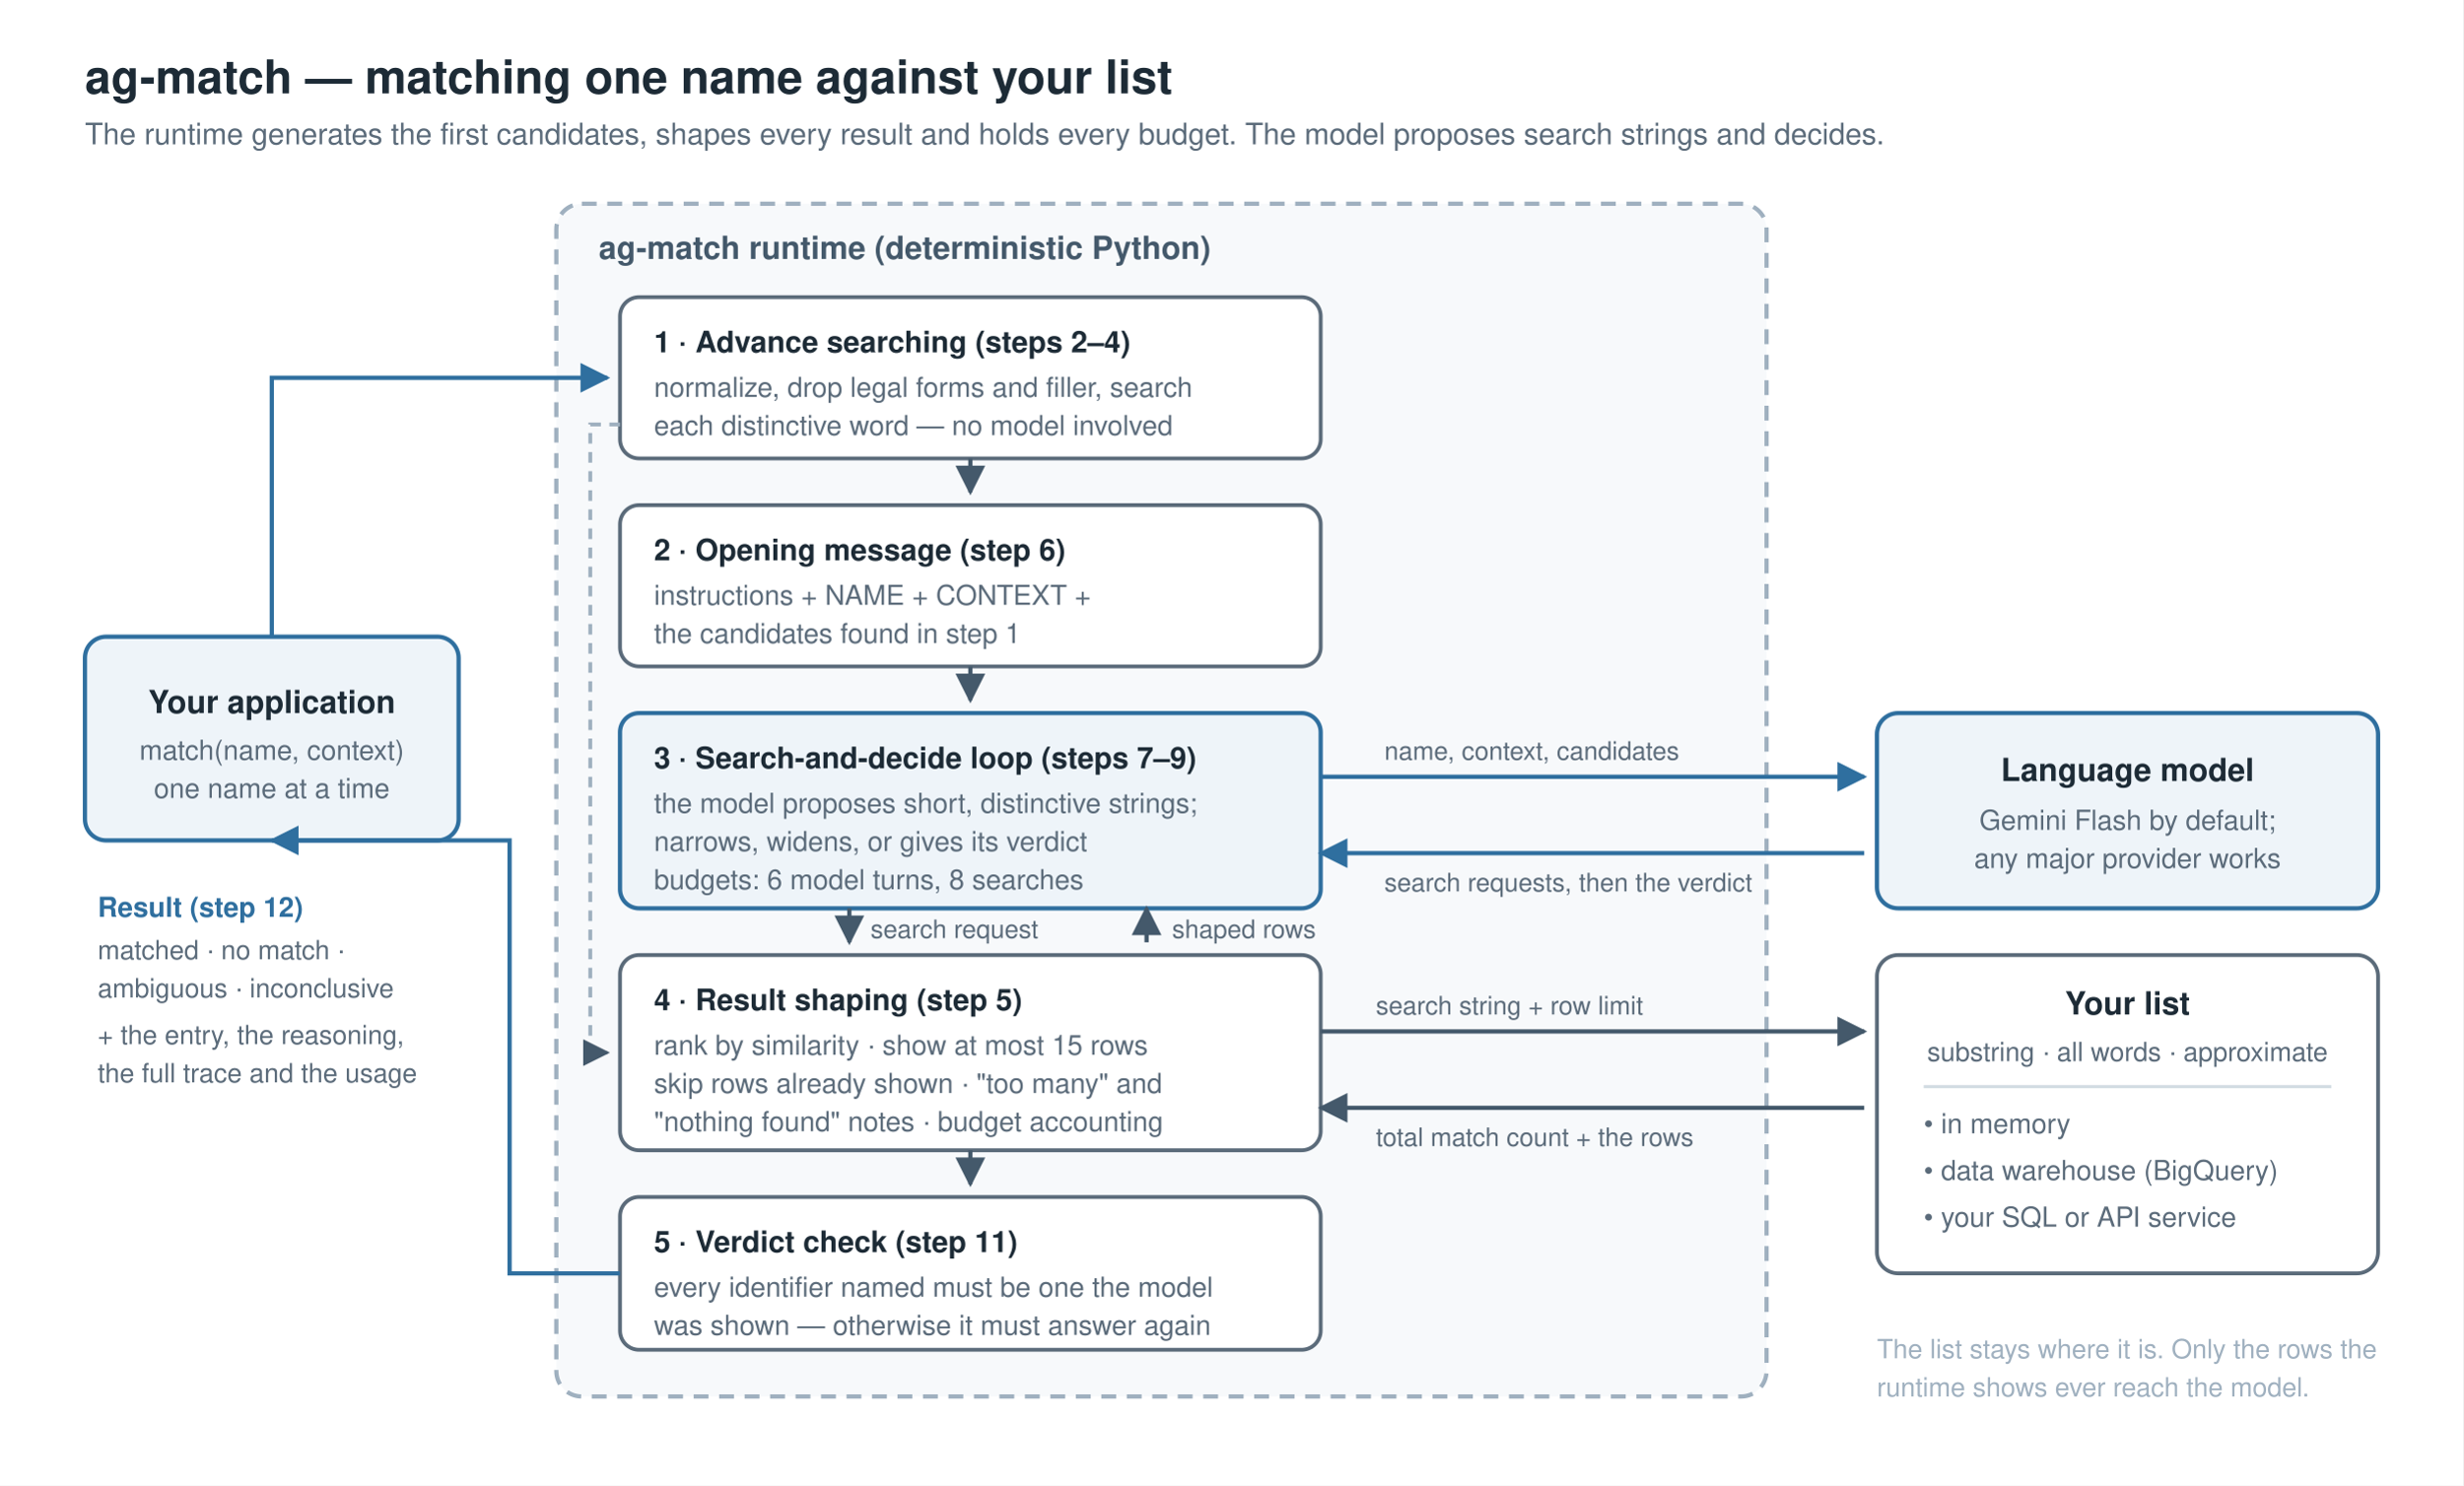
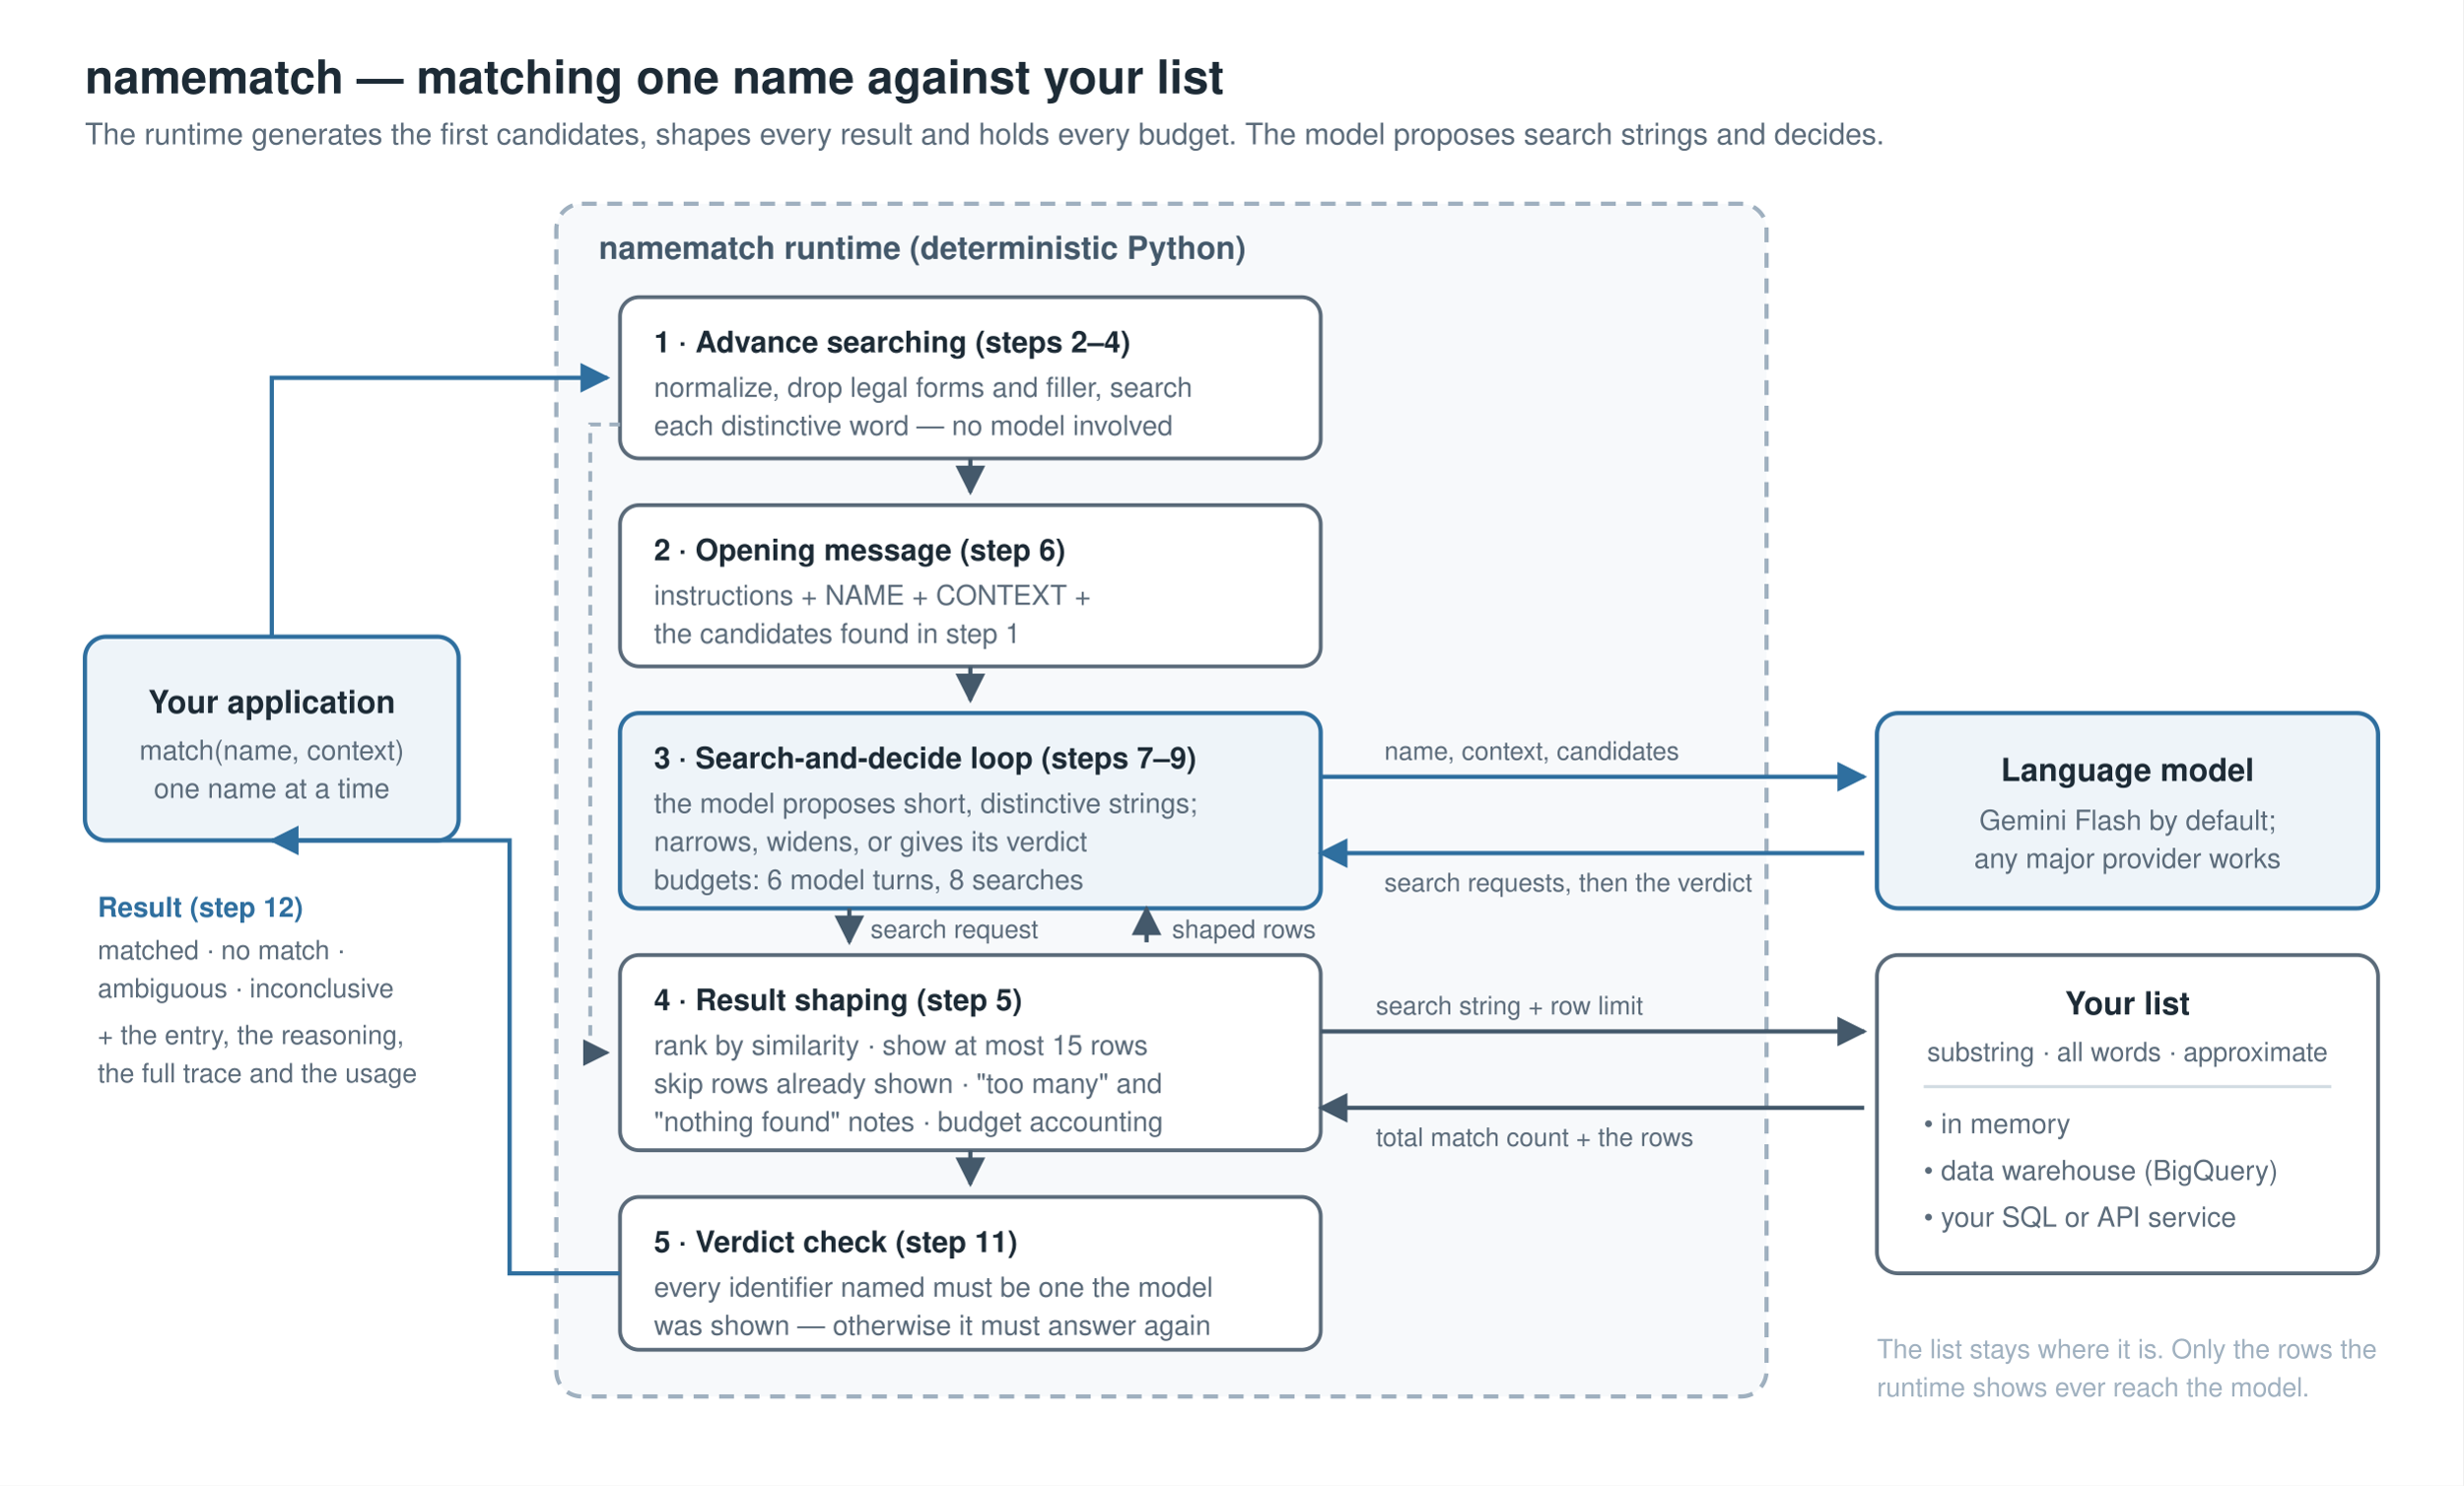
<svg xmlns="http://www.w3.org/2000/svg" width="1160" height="700" viewBox="0 0 1160 700" font-family="Helvetica, Arial, sans-serif">
  <defs>
    <marker id="arrow" viewBox="0 0 10 10" refX="9" refY="5" markerWidth="7" markerHeight="7" orient="auto-start-reverse">
      <path d="M 0 0 L 10 5 L 0 10 z" fill="#44596b" />
    </marker>
    <marker id="arrowlight" viewBox="0 0 10 10" refX="9" refY="5" markerWidth="7" markerHeight="7" orient="auto-start-reverse">
      <path d="M 0 0 L 10 5 L 0 10 z" fill="#2f6f9f" />
    </marker>
  </defs>
  <rect x="0" y="0" width="1160" height="700" fill="#ffffff" />
-   <text x="40" y="44" font-size="22" font-weight="bold" fill="#1d2b36">ag-match — matching one name against your list</text>
+   <text x="40" y="44" font-size="22" font-weight="bold" fill="#1d2b36">namematch — matching one name against your list</text>
  <text x="40" y="68" font-size="14" fill="#5b6b7a">The runtime generates the first candidates, shapes every result and holds every budget. The model proposes search strings and decides.</text>
  <rect x="262" y="96" width="570" height="562" rx="12" fill="#f7f9fb" stroke="#9fb0bf" stroke-width="2" stroke-dasharray="7 5" />
-   <text x="282" y="122" font-size="15" font-weight="bold" fill="#44596b">ag-match runtime (deterministic Python)</text>
+   <text x="282" y="122" font-size="15" font-weight="bold" fill="#44596b">namematch runtime (deterministic Python)</text>
  <rect x="40" y="300" width="176" height="96" rx="10" fill="#eef4f9" stroke="#2f6f9f" stroke-width="2" />
  <text x="128" y="336" font-size="15" font-weight="bold" fill="#1d2b36" text-anchor="middle">Your application</text>
  <text x="128" y="358" font-size="13" fill="#5b6b7a" text-anchor="middle">match(name, context)</text>
  <text x="128" y="376" font-size="13" fill="#5b6b7a" text-anchor="middle">one name at a time</text>
  <rect x="292" y="140" width="330" height="76" rx="9" fill="#ffffff" stroke="#5b6b7a" stroke-width="1.8" />
  <text x="308" y="166" font-size="14" font-weight="bold" fill="#1d2b36">1 · Advance searching (steps 2–4)</text>
  <text x="308" y="187" font-size="13" fill="#5b6b7a">normalize, drop legal forms and filler, search</text>
  <text x="308" y="205" font-size="13" fill="#5b6b7a">each distinctive word — no model involved</text>
  <rect x="292" y="238" width="330" height="76" rx="9" fill="#ffffff" stroke="#5b6b7a" stroke-width="1.8" />
  <text x="308" y="264" font-size="14" font-weight="bold" fill="#1d2b36">2 · Opening message (step 6)</text>
  <text x="308" y="285" font-size="13" fill="#5b6b7a">instructions + NAME + CONTEXT +</text>
  <text x="308" y="303" font-size="13" fill="#5b6b7a">the candidates found in step 1</text>
  <rect x="292" y="336" width="330" height="92" rx="9" fill="#eef4f9" stroke="#2f6f9f" stroke-width="2" />
  <text x="308" y="362" font-size="14" font-weight="bold" fill="#1d2b36">3 · Search-and-decide loop (steps 7–9)</text>
  <text x="308" y="383" font-size="13" fill="#5b6b7a">the model proposes short, distinctive strings;</text>
  <text x="308" y="401" font-size="13" fill="#5b6b7a">narrows, widens, or gives its verdict</text>
  <text x="308" y="419" font-size="13" fill="#5b6b7a">budgets: 6 model turns, 8 searches</text>
  <rect x="292" y="450" width="330" height="92" rx="9" fill="#ffffff" stroke="#5b6b7a" stroke-width="1.8" />
  <text x="308" y="476" font-size="14" font-weight="bold" fill="#1d2b36">4 · Result shaping (step 5)</text>
  <text x="308" y="497" font-size="13" fill="#5b6b7a">rank by similarity · show at most 15 rows</text>
  <text x="308" y="515" font-size="13" fill="#5b6b7a">skip rows already shown · "too many" and</text>
  <text x="308" y="533" font-size="13" fill="#5b6b7a">"nothing found" notes · budget accounting</text>
  <rect x="292" y="564" width="330" height="72" rx="9" fill="#ffffff" stroke="#5b6b7a" stroke-width="1.8" />
  <text x="308" y="590" font-size="14" font-weight="bold" fill="#1d2b36">5 · Verdict check (step 11)</text>
  <text x="308" y="611" font-size="13" fill="#5b6b7a">every identifier named must be one the model</text>
  <text x="308" y="629" font-size="13" fill="#5b6b7a">was shown — otherwise it must answer again</text>
  <rect x="884" y="336" width="236" height="92" rx="10" fill="#eef4f9" stroke="#2f6f9f" stroke-width="2" />
  <text x="1002" y="368" font-size="15" font-weight="bold" fill="#1d2b36" text-anchor="middle">Language model</text>
  <text x="1002" y="391" font-size="13" fill="#5b6b7a" text-anchor="middle">Gemini Flash by default;</text>
  <text x="1002" y="409" font-size="13" fill="#5b6b7a" text-anchor="middle">any major provider works</text>
  <rect x="884" y="450" width="236" height="150" rx="10" fill="#ffffff" stroke="#5b6b7a" stroke-width="1.8" />
  <text x="1002" y="478" font-size="15" font-weight="bold" fill="#1d2b36" text-anchor="middle">Your list</text>
  <text x="1002" y="500" font-size="12.5" fill="#5b6b7a" text-anchor="middle">substring · all words · approximate</text>
  <line x1="906" y1="512" x2="1098" y2="512" stroke="#d3dce3" stroke-width="1.5" />
  <text x="906" y="534" font-size="13" fill="#5b6b7a">• in memory</text>
  <text x="906" y="556" font-size="13" fill="#5b6b7a">• data warehouse (BigQuery)</text>
  <text x="906" y="578" font-size="13" fill="#5b6b7a">• your SQL or API service</text>
  <path d="M 128 300 L 128 178 L 286 178" stroke="#2f6f9f" stroke-width="2" fill="none" marker-end="url(#arrowlight)" />
  <path d="M 292 600 L 240 600 L 240 396 L 128 396" stroke="#2f6f9f" stroke-width="2" fill="none" marker-end="url(#arrowlight)" />
  <text x="46" y="432" font-size="13" font-weight="bold" fill="#2f6f9f">Result (step 12)</text>
  <text x="46" y="452" font-size="12.5" fill="#5b6b7a">matched · no match ·</text>
  <text x="46" y="470" font-size="12.5" fill="#5b6b7a">ambiguous · inconclusive</text>
  <text x="46" y="492" font-size="12.5" fill="#5b6b7a">+ the entry, the reasoning,</text>
  <text x="46" y="510" font-size="12.5" fill="#5b6b7a">the full trace and the usage</text>
  <path d="M 457 216 L 457 232" stroke="#44596b" stroke-width="2" fill="none" marker-end="url(#arrow)" />
  <path d="M 457 314 L 457 330" stroke="#44596b" stroke-width="2" fill="none" marker-end="url(#arrow)" />
  <path d="M 400 428 L 400 444" stroke="#44596b" stroke-width="2" fill="none" marker-end="url(#arrow)" />
  <text x="410" y="442" font-size="12" fill="#5b6b7a">search request</text>
  <path d="M 540 444 L 540 428" stroke="#44596b" stroke-width="2" fill="none" marker-end="url(#arrow)" />
  <text x="552" y="442" font-size="12" fill="#5b6b7a">shaped rows</text>
  <path d="M 457 542 L 457 558" stroke="#44596b" stroke-width="2" fill="none" marker-end="url(#arrow)" />
  <path d="M 292 200 L 278 200 L 278 496 L 286 496" stroke="#9fb0bf" stroke-width="1.8" fill="none" stroke-dasharray="5 4" marker-end="url(#arrow)" />
  <path d="M 622 366 L 878 366" stroke="#2f6f9f" stroke-width="2" fill="none" marker-end="url(#arrowlight)" />
  <text x="652" y="358" font-size="12" fill="#5b6b7a">name, context, candidates</text>
  <path d="M 878 402 L 622 402" stroke="#2f6f9f" stroke-width="2" fill="none" marker-end="url(#arrowlight)" />
  <text x="652" y="420" font-size="12" fill="#5b6b7a">search requests, then the verdict</text>
  <path d="M 622 486 L 878 486" stroke="#44596b" stroke-width="2" fill="none" marker-end="url(#arrow)" />
  <text x="648" y="478" font-size="12" fill="#5b6b7a">search string + row limit</text>
  <path d="M 878 522 L 622 522" stroke="#44596b" stroke-width="2" fill="none" marker-end="url(#arrow)" />
  <text x="648" y="540" font-size="12" fill="#5b6b7a">total match count + the rows</text>
  <text x="884" y="640" font-size="12.5" fill="#9fb0bf">The list stays where it is. Only the rows the</text>
  <text x="884" y="658" font-size="12.5" fill="#9fb0bf">runtime shows ever reach the model.</text>
</svg>
